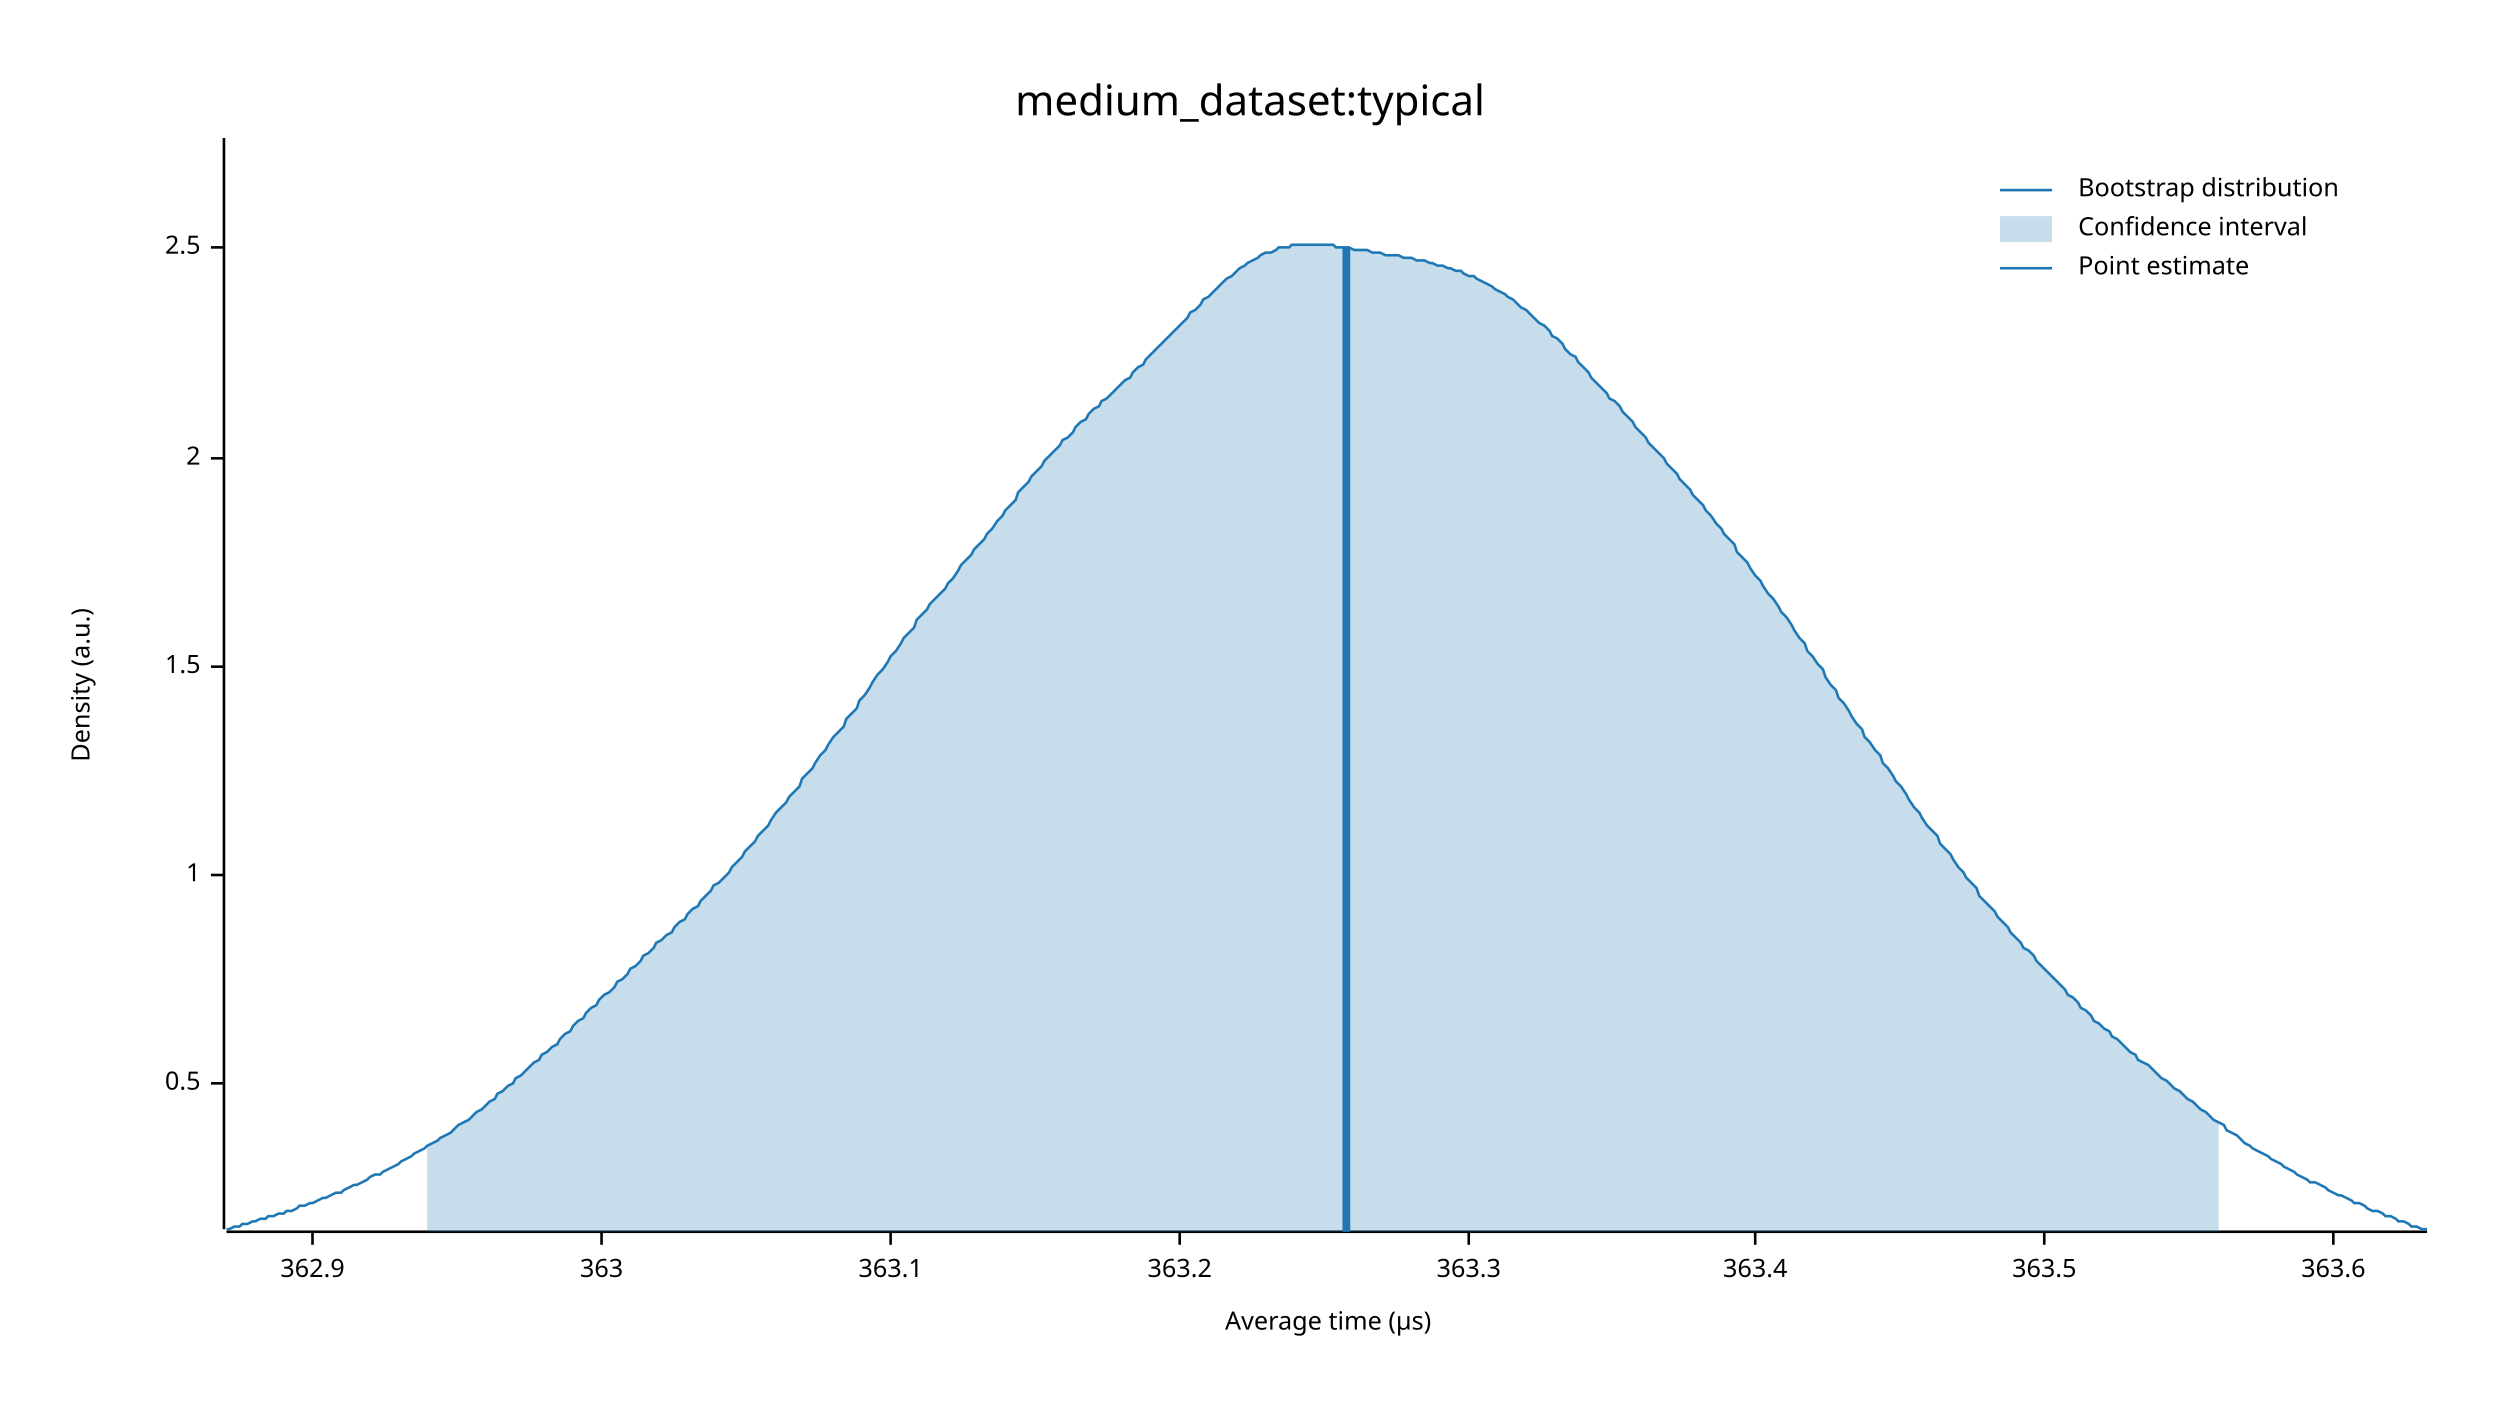
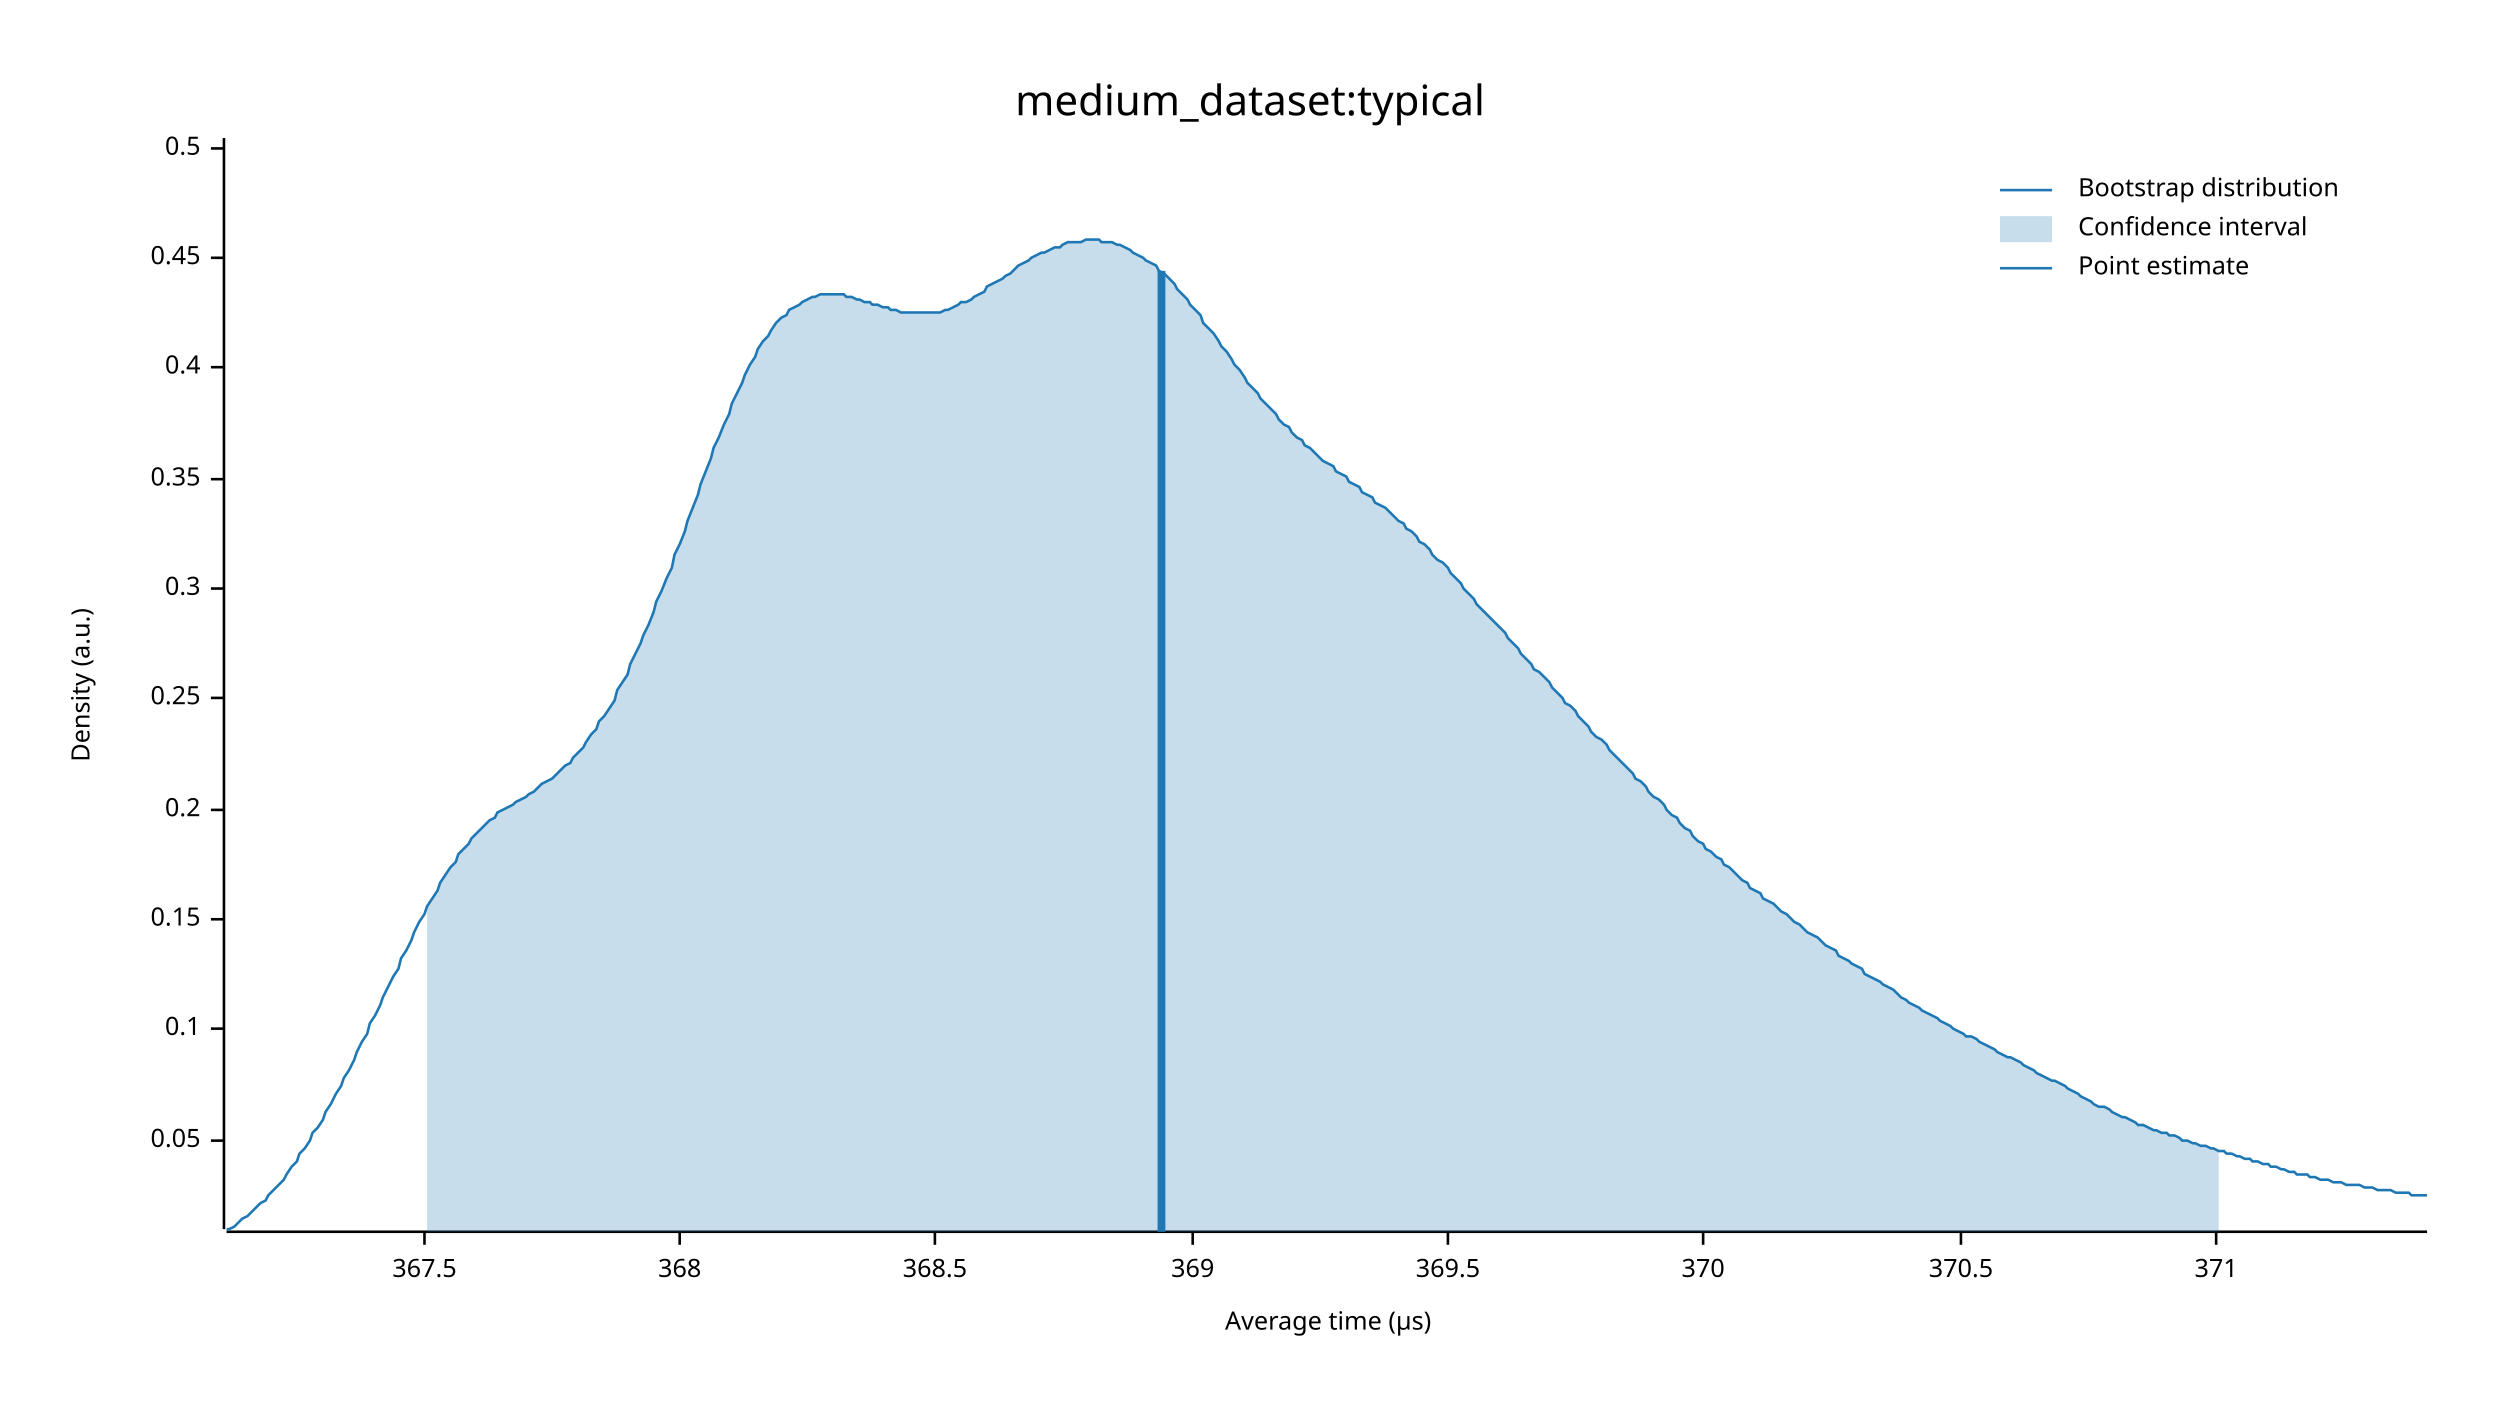
<svg xmlns="http://www.w3.org/2000/svg" width="960" height="540" viewBox="0 0 960 540">
  <text x="480" y="32" dy="0.76em" text-anchor="middle" font-family="sans-serif" font-size="16.129" opacity="1" fill="#000000">
medium_dataset:typical
</text>
  <text x="27" y="263" dy="0.76em" text-anchor="middle" font-family="sans-serif" font-size="9.677" opacity="1" fill="#000000" transform="rotate(270, 27, 263)">
Density (a.u.)
</text>
  <text x="510" y="513" dy="-0.5ex" text-anchor="middle" font-family="sans-serif" font-size="9.677" opacity="1" fill="#000000">
Average time (µs)
</text>
  <polyline fill="none" opacity="1" stroke="#000000" stroke-width="1" points="86,53 86,472 " />
-   <text x="77" y="416" dy="0.5ex" text-anchor="end" font-family="sans-serif" font-size="9.677" opacity="1" fill="#000000">
+   <text x="77" y="438" dy="0.5ex" text-anchor="end" font-family="sans-serif" font-size="9.677" opacity="1" fill="#000000">
+ 0.05
+ </text>
+   <polyline fill="none" opacity="1" stroke="#000000" stroke-width="1" points="81,438 86,438 " />
+   <text x="77" y="395" dy="0.5ex" text-anchor="end" font-family="sans-serif" font-size="9.677" opacity="1" fill="#000000">
+ 0.1
+ </text>
+   <polyline fill="none" opacity="1" stroke="#000000" stroke-width="1" points="81,395 86,395 " />
+   <text x="77" y="353" dy="0.5ex" text-anchor="end" font-family="sans-serif" font-size="9.677" opacity="1" fill="#000000">
+ 0.15
+ </text>
+   <polyline fill="none" opacity="1" stroke="#000000" stroke-width="1" points="81,353 86,353 " />
+   <text x="77" y="311" dy="0.5ex" text-anchor="end" font-family="sans-serif" font-size="9.677" opacity="1" fill="#000000">
+ 0.2
+ </text>
+   <polyline fill="none" opacity="1" stroke="#000000" stroke-width="1" points="81,311 86,311 " />
+   <text x="77" y="268" dy="0.5ex" text-anchor="end" font-family="sans-serif" font-size="9.677" opacity="1" fill="#000000">
+ 0.25
+ </text>
+   <polyline fill="none" opacity="1" stroke="#000000" stroke-width="1" points="81,268 86,268 " />
+   <text x="77" y="226" dy="0.5ex" text-anchor="end" font-family="sans-serif" font-size="9.677" opacity="1" fill="#000000">
+ 0.3
+ </text>
+   <polyline fill="none" opacity="1" stroke="#000000" stroke-width="1" points="81,226 86,226 " />
+   <text x="77" y="184" dy="0.5ex" text-anchor="end" font-family="sans-serif" font-size="9.677" opacity="1" fill="#000000">
+ 0.35
+ </text>
+   <polyline fill="none" opacity="1" stroke="#000000" stroke-width="1" points="81,184 86,184 " />
+   <text x="77" y="141" dy="0.5ex" text-anchor="end" font-family="sans-serif" font-size="9.677" opacity="1" fill="#000000">
+ 0.4
+ </text>
+   <polyline fill="none" opacity="1" stroke="#000000" stroke-width="1" points="81,141 86,141 " />
+   <text x="77" y="99" dy="0.5ex" text-anchor="end" font-family="sans-serif" font-size="9.677" opacity="1" fill="#000000">
+ 0.45
+ </text>
+   <polyline fill="none" opacity="1" stroke="#000000" stroke-width="1" points="81,99 86,99 " />
+   <text x="77" y="57" dy="0.5ex" text-anchor="end" font-family="sans-serif" font-size="9.677" opacity="1" fill="#000000">
0.5
</text>
-   <polyline fill="none" opacity="1" stroke="#000000" stroke-width="1" points="81,416 86,416 " />
-   <text x="77" y="336" dy="0.5ex" text-anchor="end" font-family="sans-serif" font-size="9.677" opacity="1" fill="#000000">
- 1
+   <polyline fill="none" opacity="1" stroke="#000000" stroke-width="1" points="81,57 86,57 " />
+   <polyline fill="none" opacity="1" stroke="#000000" stroke-width="1" points="87,473 932,473 " />
+   <text x="163" y="483" dy="0.76em" text-anchor="middle" font-family="sans-serif" font-size="9.677" opacity="1" fill="#000000">
+ 367.5
</text>
-   <polyline fill="none" opacity="1" stroke="#000000" stroke-width="1" points="81,336 86,336 " />
-   <text x="77" y="256" dy="0.5ex" text-anchor="end" font-family="sans-serif" font-size="9.677" opacity="1" fill="#000000">
- 1.5
+   <polyline fill="none" opacity="1" stroke="#000000" stroke-width="1" points="163,473 163,478 " />
+   <text x="261" y="483" dy="0.76em" text-anchor="middle" font-family="sans-serif" font-size="9.677" opacity="1" fill="#000000">
+ 368
</text>
-   <polyline fill="none" opacity="1" stroke="#000000" stroke-width="1" points="81,256 86,256 " />
-   <text x="77" y="176" dy="0.5ex" text-anchor="end" font-family="sans-serif" font-size="9.677" opacity="1" fill="#000000">
- 2
+   <polyline fill="none" opacity="1" stroke="#000000" stroke-width="1" points="261,473 261,478 " />
+   <text x="359" y="483" dy="0.76em" text-anchor="middle" font-family="sans-serif" font-size="9.677" opacity="1" fill="#000000">
+ 368.5
</text>
-   <polyline fill="none" opacity="1" stroke="#000000" stroke-width="1" points="81,176 86,176 " />
-   <text x="77" y="95" dy="0.5ex" text-anchor="end" font-family="sans-serif" font-size="9.677" opacity="1" fill="#000000">
- 2.5
+   <polyline fill="none" opacity="1" stroke="#000000" stroke-width="1" points="359,473 359,478 " />
+   <text x="458" y="483" dy="0.76em" text-anchor="middle" font-family="sans-serif" font-size="9.677" opacity="1" fill="#000000">
+ 369
</text>
-   <polyline fill="none" opacity="1" stroke="#000000" stroke-width="1" points="81,95 86,95 " />
-   <polyline fill="none" opacity="1" stroke="#000000" stroke-width="1" points="87,473 932,473 " />
-   <text x="120" y="483" dy="0.76em" text-anchor="middle" font-family="sans-serif" font-size="9.677" opacity="1" fill="#000000">
- 362.9
+   <polyline fill="none" opacity="1" stroke="#000000" stroke-width="1" points="458,473 458,478 " />
+   <text x="556" y="483" dy="0.76em" text-anchor="middle" font-family="sans-serif" font-size="9.677" opacity="1" fill="#000000">
+ 369.5
</text>
-   <polyline fill="none" opacity="1" stroke="#000000" stroke-width="1" points="120,473 120,478 " />
-   <text x="231" y="483" dy="0.76em" text-anchor="middle" font-family="sans-serif" font-size="9.677" opacity="1" fill="#000000">
- 363
+   <polyline fill="none" opacity="1" stroke="#000000" stroke-width="1" points="556,473 556,478 " />
+   <text x="654" y="483" dy="0.76em" text-anchor="middle" font-family="sans-serif" font-size="9.677" opacity="1" fill="#000000">
+ 370
</text>
-   <polyline fill="none" opacity="1" stroke="#000000" stroke-width="1" points="231,473 231,478 " />
-   <text x="342" y="483" dy="0.76em" text-anchor="middle" font-family="sans-serif" font-size="9.677" opacity="1" fill="#000000">
- 363.1
+   <polyline fill="none" opacity="1" stroke="#000000" stroke-width="1" points="654,473 654,478 " />
+   <text x="753" y="483" dy="0.76em" text-anchor="middle" font-family="sans-serif" font-size="9.677" opacity="1" fill="#000000">
+ 370.5
</text>
-   <polyline fill="none" opacity="1" stroke="#000000" stroke-width="1" points="342,473 342,478 " />
-   <text x="453" y="483" dy="0.76em" text-anchor="middle" font-family="sans-serif" font-size="9.677" opacity="1" fill="#000000">
- 363.2
+   <polyline fill="none" opacity="1" stroke="#000000" stroke-width="1" points="753,473 753,478 " />
+   <text x="851" y="483" dy="0.76em" text-anchor="middle" font-family="sans-serif" font-size="9.677" opacity="1" fill="#000000">
+ 371
</text>
-   <polyline fill="none" opacity="1" stroke="#000000" stroke-width="1" points="453,473 453,478 " />
-   <text x="564" y="483" dy="0.76em" text-anchor="middle" font-family="sans-serif" font-size="9.677" opacity="1" fill="#000000">
- 363.3
- </text>
-   <polyline fill="none" opacity="1" stroke="#000000" stroke-width="1" points="564,473 564,478 " />
-   <text x="674" y="483" dy="0.76em" text-anchor="middle" font-family="sans-serif" font-size="9.677" opacity="1" fill="#000000">
- 363.4
- </text>
-   <polyline fill="none" opacity="1" stroke="#000000" stroke-width="1" points="674,473 674,478 " />
-   <text x="785" y="483" dy="0.76em" text-anchor="middle" font-family="sans-serif" font-size="9.677" opacity="1" fill="#000000">
- 363.5
- </text>
-   <polyline fill="none" opacity="1" stroke="#000000" stroke-width="1" points="785,473 785,478 " />
-   <text x="896" y="483" dy="0.76em" text-anchor="middle" font-family="sans-serif" font-size="9.677" opacity="1" fill="#000000">
- 363.6
- </text>
-   <polyline fill="none" opacity="1" stroke="#000000" stroke-width="1" points="896,473 896,478 " />
-   <polyline fill="none" opacity="1" stroke="#1F78B4" stroke-width="1" points="87,472 88,472 90,471 92,471 93,470 95,470 97,469 98,469 100,468 102,468 103,467 105,467 107,466 109,466 110,465 112,465 114,464 115,463 117,463 119,462 120,462 122,461 124,460 125,460 127,459 129,458 131,458 132,457 134,456 136,455 137,455 139,454 141,453 142,452 144,451 146,451 147,450 149,449 151,448 153,447 154,446 156,445 158,444 159,443 161,442 163,441 164,440 166,439 168,438 169,437 171,436 173,435 175,433 176,432 178,431 180,430 181,429 183,427 185,426 186,425 188,423 190,422 191,420 193,419 195,417 197,416 198,414 200,413 202,411 203,410 205,408 207,407 208,405 210,404 212,402 214,401 215,399 217,397 219,396 220,394 222,392 224,391 225,389 227,387 229,386 230,384 232,382 234,381 236,379 237,377 239,376 241,374 242,372 244,371 246,369 247,367 249,366 251,364 252,362 254,361 256,359 258,358 259,356 261,354 263,353 264,351 266,349 268,348 269,346 271,344 273,342 274,340 276,339 278,337 280,335 281,333 283,331 285,329 286,327 288,325 290,323 291,321 293,319 295,317 296,315 298,312 300,310 302,308 303,306 305,304 307,302 308,299 310,297 312,295 313,293 315,290 317,288 318,286 320,283 322,281 324,279 325,276 327,274 329,272 330,269 332,267 334,264 335,262 337,259 339,257 341,254 342,252 344,250 346,247 347,245 349,243 351,241 352,238 354,236 356,234 357,232 359,230 361,228 363,226 364,224 366,222 368,219 369,217 371,215 373,213 374,211 376,209 378,207 379,205 381,203 383,200 385,198 386,196 388,194 390,192 391,189 393,187 395,185 396,183 398,181 400,179 401,177 403,175 405,173 407,171 408,169 410,168 412,166 413,164 415,162 417,161 418,159 420,157 422,156 423,154 425,153 427,151 429,149 430,148 432,146 434,145 435,143 437,141 439,140 440,138 442,136 444,134 445,133 447,131 449,129 451,127 452,126 454,124 456,122 457,120 459,119 461,117 462,115 464,114 466,112 468,110 469,109 471,107 473,106 474,105 476,103 478,102 479,101 481,100 483,99 484,98 486,97 488,97 490,96 491,95 493,95 495,95 496,94 498,94 500,94 501,94 503,94 505,94 506,94 508,94 510,94 512,94 513,95 515,95 517,95 518,95 520,96 522,96 523,96 525,96 527,97 528,97 530,97 532,98 534,98 535,98 537,98 539,99 540,99 542,99 544,100 545,100 547,100 549,101 550,101 552,102 554,102 556,103 557,103 559,104 561,104 562,105 564,106 566,106 567,107 569,108 571,109 573,110 574,111 576,112 578,113 579,114 581,115 583,117 584,118 586,119 588,121 589,122 591,124 593,125 595,127 596,129 598,130 600,132 601,134 603,136 605,137 606,139 608,141 610,143 611,145 613,147 615,149 617,151 618,153 620,154 622,156 623,158 625,160 627,162 628,164 630,166 632,168 633,170 635,172 637,174 639,176 640,178 642,180 644,182 645,184 647,186 649,188 650,190 652,192 654,194 655,196 657,198 659,201 661,203 662,205 664,207 666,209 667,212 669,214 671,216 672,218 674,221 676,223 677,225 679,228 681,230 683,233 684,235 686,237 688,240 689,242 691,245 693,247 694,250 696,252 698,255 700,257 701,260 703,263 705,265 706,268 708,270 710,273 711,275 713,278 715,280 716,283 718,285 720,288 722,290 723,293 725,295 727,298 728,300 730,302 732,305 733,307 735,310 737,312 738,314 740,317 742,319 744,321 745,324 747,326 749,328 750,330 752,333 754,335 755,337 757,339 759,341 760,344 762,346 764,348 766,350 767,352 769,354 771,356 772,358 774,360 776,362 777,364 779,365 781,367 782,369 784,371 786,373 788,375 789,376 791,378 793,380 794,382 796,383 798,385 799,387 801,388 803,390 804,392 806,393 808,395 810,396 811,398 813,399 815,401 816,402 818,404 820,405 821,407 823,408 825,409 827,411 828,412 830,414 832,415 833,416 835,418 837,419 838,420 840,422 842,423 843,424 845,426 847,427 849,429 850,430 852,431 854,432 855,434 857,435 859,436 860,437 862,439 864,440 865,441 867,442 869,443 871,444 872,445 874,446 876,447 877,448 879,449 881,450 882,451 884,452 886,453 887,454 889,454 891,455 893,456 894,457 896,458 898,459 899,459 901,460 903,461 904,462 906,462 908,463 909,464 911,465 913,465 915,466 916,467 918,467 920,468 921,469 923,469 925,470 926,471 928,471 930,472 932,472 " />
-   <polygon opacity="0.25" fill="#1F78B4" points="164,440 166,439 168,438 169,437 171,436 173,435 175,433 176,432 178,431 180,430 181,429 183,427 185,426 186,425 188,423 190,422 191,420 193,419 195,417 197,416 198,414 200,413 202,411 203,410 205,408 207,407 208,405 210,404 212,402 214,401 215,399 217,397 219,396 220,394 222,392 224,391 225,389 227,387 229,386 230,384 232,382 234,381 236,379 237,377 239,376 241,374 242,372 244,371 246,369 247,367 249,366 251,364 252,362 254,361 256,359 258,358 259,356 261,354 263,353 264,351 266,349 268,348 269,346 271,344 273,342 274,340 276,339 278,337 280,335 281,333 283,331 285,329 286,327 288,325 290,323 291,321 293,319 295,317 296,315 298,312 300,310 302,308 303,306 305,304 307,302 308,299 310,297 312,295 313,293 315,290 317,288 318,286 320,283 322,281 324,279 325,276 327,274 329,272 330,269 332,267 334,264 335,262 337,259 339,257 341,254 342,252 344,250 346,247 347,245 349,243 351,241 352,238 354,236 356,234 357,232 359,230 361,228 363,226 364,224 366,222 368,219 369,217 371,215 373,213 374,211 376,209 378,207 379,205 381,203 383,200 385,198 386,196 388,194 390,192 391,189 393,187 395,185 396,183 398,181 400,179 401,177 403,175 405,173 407,171 408,169 410,168 412,166 413,164 415,162 417,161 418,159 420,157 422,156 423,154 425,153 427,151 429,149 430,148 432,146 434,145 435,143 437,141 439,140 440,138 442,136 444,134 445,133 447,131 449,129 451,127 452,126 454,124 456,122 457,120 459,119 461,117 462,115 464,114 466,112 468,110 469,109 471,107 473,106 474,105 476,103 478,102 479,101 481,100 483,99 484,98 486,97 488,97 490,96 491,95 493,95 495,95 496,94 498,94 500,94 501,94 503,94 505,94 506,94 508,94 510,94 512,94 513,95 515,95 517,95 518,95 520,96 522,96 523,96 525,96 527,97 528,97 530,97 532,98 534,98 535,98 537,98 539,99 540,99 542,99 544,100 545,100 547,100 549,101 550,101 552,102 554,102 556,103 557,103 559,104 561,104 562,105 564,106 566,106 567,107 569,108 571,109 573,110 574,111 576,112 578,113 579,114 581,115 583,117 584,118 586,119 588,121 589,122 591,124 593,125 595,127 596,129 598,130 600,132 601,134 603,136 605,137 606,139 608,141 610,143 611,145 613,147 615,149 617,151 618,153 620,154 622,156 623,158 625,160 627,162 628,164 630,166 632,168 633,170 635,172 637,174 639,176 640,178 642,180 644,182 645,184 647,186 649,188 650,190 652,192 654,194 655,196 657,198 659,201 661,203 662,205 664,207 666,209 667,212 669,214 671,216 672,218 674,221 676,223 677,225 679,228 681,230 683,233 684,235 686,237 688,240 689,242 691,245 693,247 694,250 696,252 698,255 700,257 701,260 703,263 705,265 706,268 708,270 710,273 711,275 713,278 715,280 716,283 718,285 720,288 722,290 723,293 725,295 727,298 728,300 730,302 732,305 733,307 735,310 737,312 738,314 740,317 742,319 744,321 745,324 747,326 749,328 750,330 752,333 754,335 755,337 757,339 759,341 760,344 762,346 764,348 766,350 767,352 769,354 771,356 772,358 774,360 776,362 777,364 779,365 781,367 782,369 784,371 786,373 788,375 789,376 791,378 793,380 794,382 796,383 798,385 799,387 801,388 803,390 804,392 806,393 808,395 810,396 811,398 813,399 815,401 816,402 818,404 820,405 821,407 823,408 825,409 827,411 828,412 830,414 832,415 833,416 835,418 837,419 838,420 840,422 842,423 843,424 845,426 847,427 849,429 850,430 852,431 852,473 164,473 " />
-   <polyline fill="none" opacity="1" stroke="#1F78B4" stroke-width="3" points="517,473 517,95 " />
+   <polyline fill="none" opacity="1" stroke="#000000" stroke-width="1" points="851,473 851,478 " />
+   <polyline fill="none" opacity="1" stroke="#1F78B4" stroke-width="1" points="87,472 88,472 90,471 92,469 93,468 95,467 97,465 98,464 100,462 102,461 103,459 105,457 107,455 109,453 110,451 112,448 114,446 115,443 117,441 119,438 120,435 122,433 124,430 125,427 127,424 129,420 131,417 132,414 134,411 136,407 137,404 139,400 141,397 142,393 144,390 146,386 147,383 149,379 151,375 153,372 154,368 156,365 158,361 159,358 161,354 163,351 164,348 166,345 168,342 169,339 171,336 173,333 175,331 176,328 178,326 180,324 181,322 183,320 185,318 186,317 188,315 190,314 191,312 193,311 195,310 197,309 198,308 200,307 202,306 203,305 205,304 207,302 208,301 210,300 212,299 214,297 215,296 217,294 219,293 220,291 222,289 224,287 225,285 227,282 229,280 230,277 232,275 234,272 236,269 237,265 239,262 241,259 242,255 244,251 246,247 247,244 249,240 251,235 252,231 254,227 256,222 258,218 259,213 261,209 263,204 264,200 266,195 268,190 269,186 271,181 273,176 274,172 276,168 278,163 280,159 281,155 283,151 285,147 286,144 288,140 290,137 291,134 293,131 295,129 296,127 298,124 300,122 302,121 303,119 305,118 307,117 308,116 310,115 312,114 313,114 315,113 317,113 318,113 320,113 322,113 324,113 325,114 327,114 329,115 330,115 332,116 334,116 335,117 337,117 339,118 341,118 342,119 344,119 346,120 347,120 349,120 351,120 352,120 354,120 356,120 357,120 359,120 361,120 363,119 364,119 366,118 368,117 369,116 371,116 373,115 374,114 376,113 378,112 379,110 381,109 383,108 385,107 386,106 388,105 390,103 391,102 393,101 395,100 396,99 398,98 400,97 401,97 403,96 405,95 407,95 408,94 410,93 412,93 413,93 415,93 417,92 418,92 420,92 422,92 423,93 425,93 427,93 429,94 430,94 432,95 434,96 435,97 437,98 439,99 440,100 442,101 444,102 445,104 447,105 449,107 451,109 452,111 454,113 456,115 457,117 459,119 461,121 462,124 464,126 466,128 468,131 469,133 471,135 473,138 474,140 476,142 478,145 479,147 481,149 483,151 484,153 486,155 488,157 490,159 491,161 493,163 495,164 496,166 498,168 500,169 501,171 503,172 505,174 506,175 508,177 510,178 512,179 513,181 515,182 517,183 518,185 520,186 522,187 523,189 525,190 527,191 528,193 530,194 532,195 534,197 535,198 537,200 539,201 540,203 542,204 544,206 545,208 547,209 549,211 550,213 552,215 554,216 556,218 557,220 559,222 561,224 562,226 564,228 566,230 567,232 569,234 571,236 573,238 574,239 576,241 578,243 579,245 581,247 583,249 584,251 586,253 588,255 589,257 591,258 593,260 595,262 596,264 598,266 600,268 601,270 603,271 605,273 606,275 608,277 610,279 611,281 613,283 615,284 617,286 618,288 620,290 622,292 623,293 625,295 627,297 628,299 630,300 632,302 633,304 635,306 637,307 639,309 640,311 642,313 644,314 645,316 647,318 649,319 650,321 652,323 654,324 655,326 657,327 659,329 661,330 662,332 664,333 666,335 667,336 669,338 671,339 672,341 674,342 676,343 677,345 679,346 681,347 683,349 684,350 686,351 688,353 689,354 691,355 693,357 694,358 696,359 698,360 700,362 701,363 703,364 705,365 706,367 708,368 710,369 711,370 713,371 715,372 716,374 718,375 720,376 722,377 723,378 725,379 727,380 728,381 730,383 732,384 733,385 735,386 737,387 738,388 740,389 742,390 744,391 745,392 747,393 749,394 750,395 752,396 754,397 755,398 757,398 759,399 760,400 762,401 764,402 766,403 767,404 769,405 771,406 772,406 774,407 776,408 777,409 779,410 781,411 782,412 784,413 786,414 788,415 789,415 791,416 793,417 794,418 796,419 798,420 799,421 801,422 803,423 804,424 806,425 808,425 810,426 811,427 813,428 815,429 816,429 818,430 820,431 821,432 823,432 825,433 827,434 828,434 830,435 832,435 833,436 835,436 837,437 838,438 840,438 842,439 843,439 845,440 847,440 849,441 850,441 852,442 854,442 855,443 857,443 859,444 860,444 862,445 864,445 865,446 867,446 869,447 871,447 872,448 874,448 876,449 877,449 879,450 881,450 882,451 884,451 886,451 887,452 889,452 891,453 893,453 894,453 896,454 898,454 899,454 901,455 903,455 904,455 906,455 908,456 909,456 911,456 913,457 915,457 916,457 918,457 920,458 921,458 923,458 925,458 926,459 928,459 930,459 932,459 " />
+   <polygon opacity="0.25" fill="#1F78B4" points="164,348 166,345 168,342 169,339 171,336 173,333 175,331 176,328 178,326 180,324 181,322 183,320 185,318 186,317 188,315 190,314 191,312 193,311 195,310 197,309 198,308 200,307 202,306 203,305 205,304 207,302 208,301 210,300 212,299 214,297 215,296 217,294 219,293 220,291 222,289 224,287 225,285 227,282 229,280 230,277 232,275 234,272 236,269 237,265 239,262 241,259 242,255 244,251 246,247 247,244 249,240 251,235 252,231 254,227 256,222 258,218 259,213 261,209 263,204 264,200 266,195 268,190 269,186 271,181 273,176 274,172 276,168 278,163 280,159 281,155 283,151 285,147 286,144 288,140 290,137 291,134 293,131 295,129 296,127 298,124 300,122 302,121 303,119 305,118 307,117 308,116 310,115 312,114 313,114 315,113 317,113 318,113 320,113 322,113 324,113 325,114 327,114 329,115 330,115 332,116 334,116 335,117 337,117 339,118 341,118 342,119 344,119 346,120 347,120 349,120 351,120 352,120 354,120 356,120 357,120 359,120 361,120 363,119 364,119 366,118 368,117 369,116 371,116 373,115 374,114 376,113 378,112 379,110 381,109 383,108 385,107 386,106 388,105 390,103 391,102 393,101 395,100 396,99 398,98 400,97 401,97 403,96 405,95 407,95 408,94 410,93 412,93 413,93 415,93 417,92 418,92 420,92 422,92 423,93 425,93 427,93 429,94 430,94 432,95 434,96 435,97 437,98 439,99 440,100 442,101 444,102 445,104 447,105 449,107 451,109 452,111 454,113 456,115 457,117 459,119 461,121 462,124 464,126 466,128 468,131 469,133 471,135 473,138 474,140 476,142 478,145 479,147 481,149 483,151 484,153 486,155 488,157 490,159 491,161 493,163 495,164 496,166 498,168 500,169 501,171 503,172 505,174 506,175 508,177 510,178 512,179 513,181 515,182 517,183 518,185 520,186 522,187 523,189 525,190 527,191 528,193 530,194 532,195 534,197 535,198 537,200 539,201 540,203 542,204 544,206 545,208 547,209 549,211 550,213 552,215 554,216 556,218 557,220 559,222 561,224 562,226 564,228 566,230 567,232 569,234 571,236 573,238 574,239 576,241 578,243 579,245 581,247 583,249 584,251 586,253 588,255 589,257 591,258 593,260 595,262 596,264 598,266 600,268 601,270 603,271 605,273 606,275 608,277 610,279 611,281 613,283 615,284 617,286 618,288 620,290 622,292 623,293 625,295 627,297 628,299 630,300 632,302 633,304 635,306 637,307 639,309 640,311 642,313 644,314 645,316 647,318 649,319 650,321 652,323 654,324 655,326 657,327 659,329 661,330 662,332 664,333 666,335 667,336 669,338 671,339 672,341 674,342 676,343 677,345 679,346 681,347 683,349 684,350 686,351 688,353 689,354 691,355 693,357 694,358 696,359 698,360 700,362 701,363 703,364 705,365 706,367 708,368 710,369 711,370 713,371 715,372 716,374 718,375 720,376 722,377 723,378 725,379 727,380 728,381 730,383 732,384 733,385 735,386 737,387 738,388 740,389 742,390 744,391 745,392 747,393 749,394 750,395 752,396 754,397 755,398 757,398 759,399 760,400 762,401 764,402 766,403 767,404 769,405 771,406 772,406 774,407 776,408 777,409 779,410 781,411 782,412 784,413 786,414 788,415 789,415 791,416 793,417 794,418 796,419 798,420 799,421 801,422 803,423 804,424 806,425 808,425 810,426 811,427 813,428 815,429 816,429 818,430 820,431 821,432 823,432 825,433 827,434 828,434 830,435 832,435 833,436 835,436 837,437 838,438 840,438 842,439 843,439 845,440 847,440 849,441 850,441 852,442 852,473 164,473 " />
+   <polyline fill="none" opacity="1" stroke="#1F78B4" stroke-width="3" points="446,473 446,104 " />
  <text x="798" y="68" dy="0.76em" text-anchor="start" font-family="sans-serif" font-size="9.677" opacity="1" fill="#000000">
Bootstrap distribution
</text>
  <text x="798" y="83" dy="0.76em" text-anchor="start" font-family="sans-serif" font-size="9.677" opacity="1" fill="#000000">
Confidence interval
</text>
  <text x="798" y="98" dy="0.76em" text-anchor="start" font-family="sans-serif" font-size="9.677" opacity="1" fill="#000000">
Point estimate
</text>
  <polyline fill="none" opacity="1" stroke="#1F78B4" stroke-width="1" points="768,73 788,73 " />
  <rect x="768" y="83" width="20" height="10" opacity="0.25" fill="#1F78B4" stroke="none" />
  <polyline fill="none" opacity="1" stroke="#1F78B4" stroke-width="1" points="768,103 788,103 " />
</svg>
